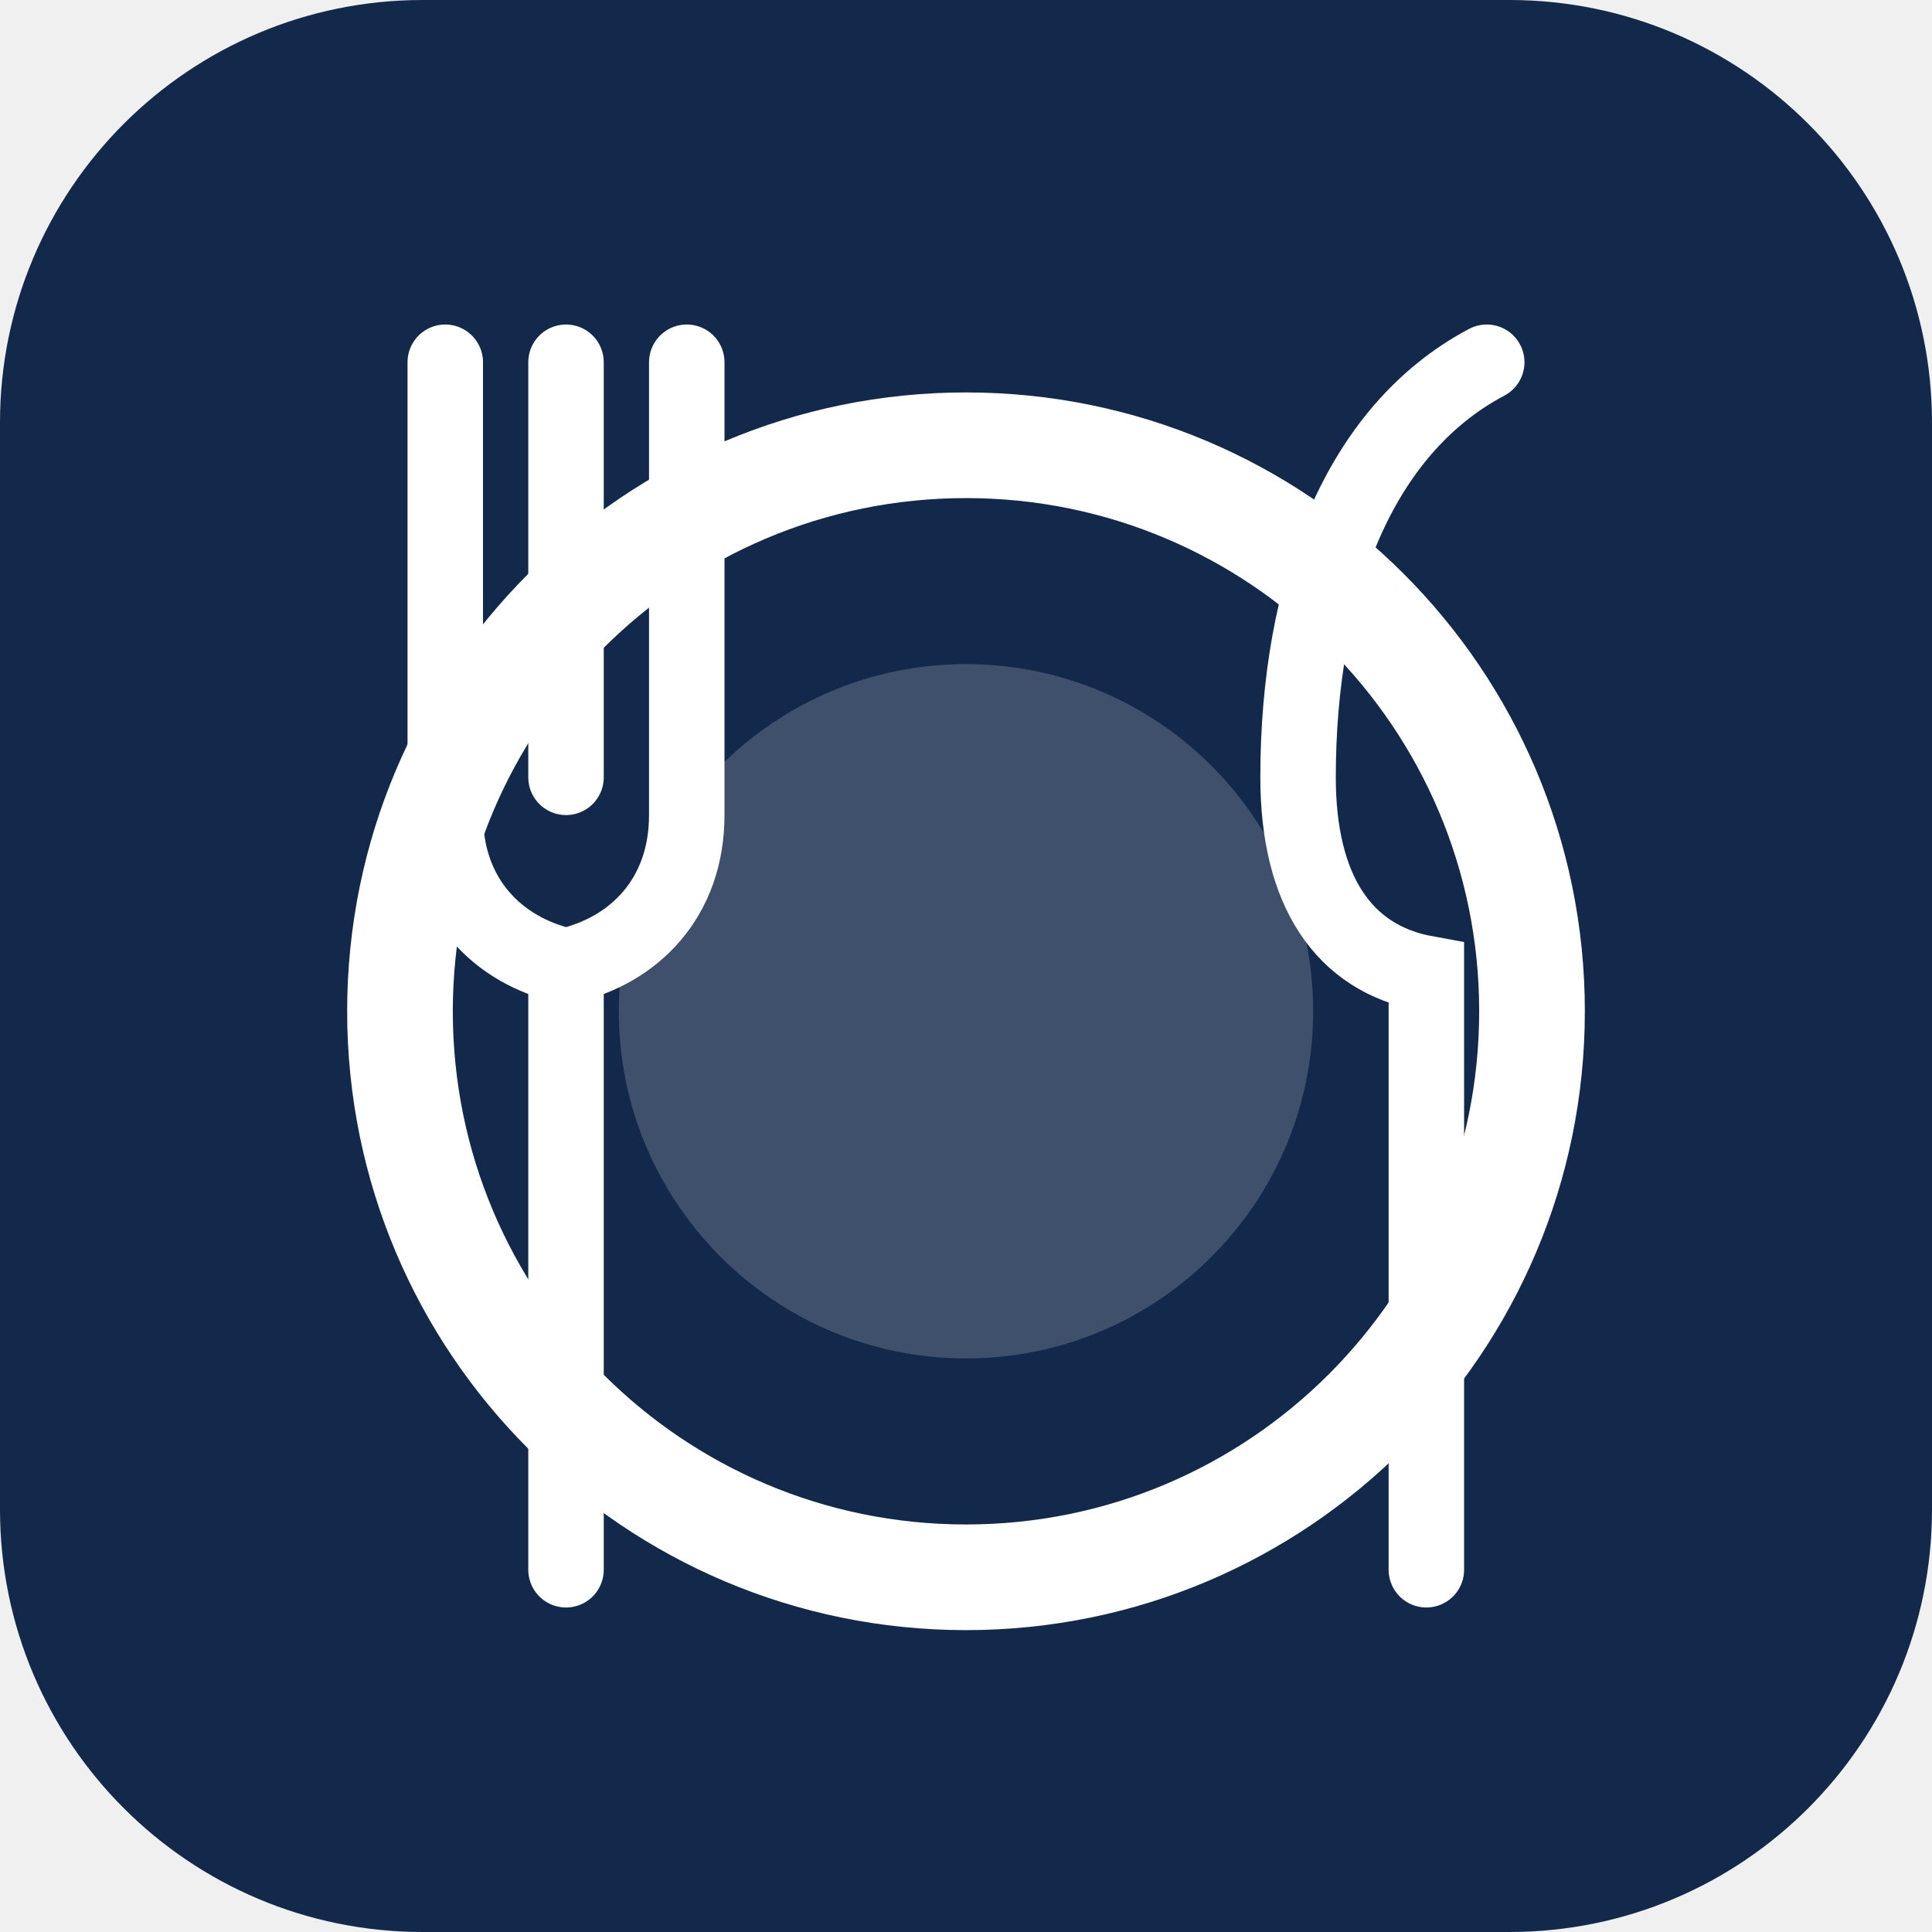
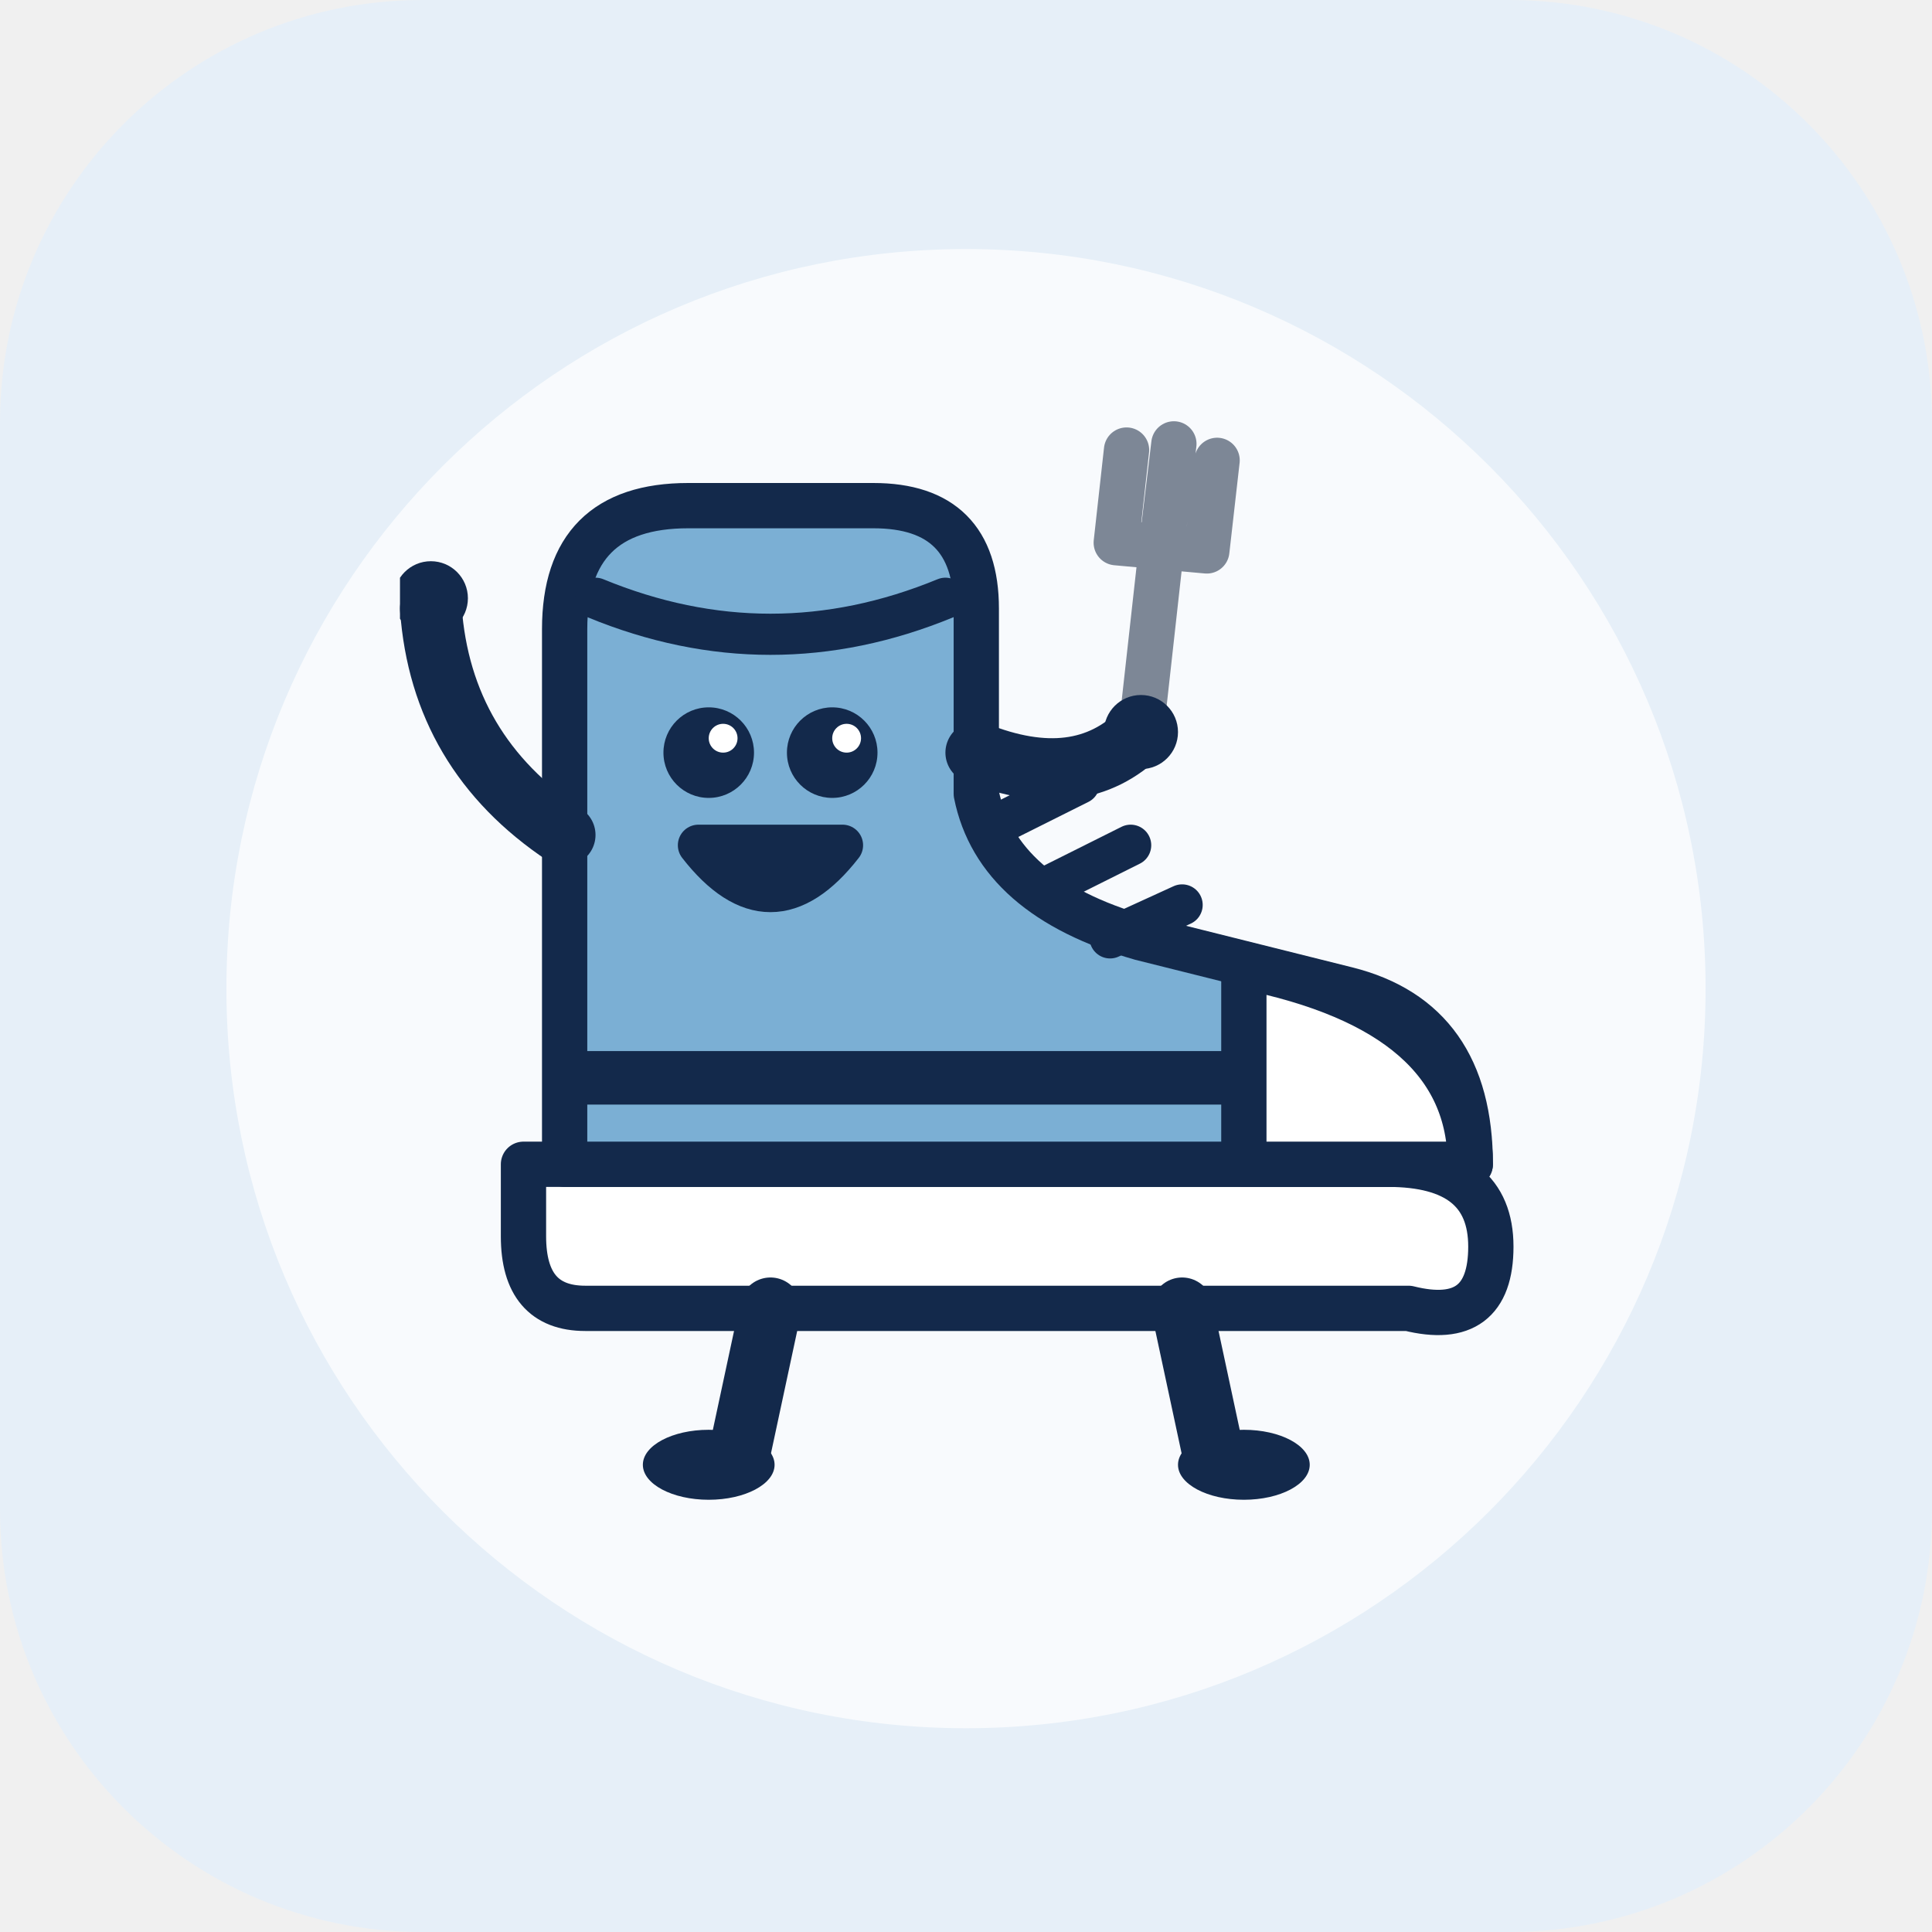
<svg xmlns="http://www.w3.org/2000/svg" viewBox="0 0 512 512">
-   <rect width="512" height="512" rx="112" fill="#13294b" />
-   <circle cx="256" cy="268" r="150" fill="none" stroke="#ffffff" stroke-width="28" />
-   <circle cx="256" cy="268" r="92" fill="#ffffff" opacity=".18" />
-   <path d="M118 96v120c0 22 14 36 32 40v160M150 96v110M182 96v120c0 22-14 36-32 40" fill="none" stroke="#ffffff" stroke-width="20" stroke-linecap="round" />
-   <path d="M394 96c-34 18-50 60-50 110 0 30 12 48 34 52v158" fill="none" stroke="#ffffff" stroke-width="20" stroke-linecap="round" />
+   <style>.m-sole,.m-toe{fill:#fff;stroke:#13294b;stroke-width:2.2;stroke-linejoin:round}.m-upper{fill:#7bafd4;stroke:#13294b;stroke-width:2.2;stroke-linejoin:round}.m-band,.m-ink{fill:#13294b}.m-shine{fill:#fff}.m-line,.m-lace,.m-mouth{fill:none;stroke:#13294b;stroke-width:2;stroke-linecap:round;stroke-linejoin:round}.m-mouth.m-open{fill:#13294b}.m-cheek{display:none}.m-limb{fill:none;stroke:#13294b;stroke-width:3;stroke-linecap:round}.m-hand,.m-foot,.m-dot{fill:#13294b}.m-fork{fill:none;stroke:#7d8796;stroke-width:2.2;stroke-linecap:round}</style>
+   <rect width="512" height="512" rx="112" fill="#e6eff8" />
+   <circle cx="256" cy="262" r="196" fill="#fff" opacity=".7" />
+   <svg x="106" y="104" width="300" height="300" class="mascot-svg pose-wave" viewBox="4 7.5 55 55">
+     <g class="m-body">
+       <path class="m-sole" d="M10 45H52q5 0 5 4t-4 3H13q-3 0-3-3.5z" />
+       <path class="m-upper" d="M12 45V19q0-6 6-6h9q5 0 5 5v9q1 5 8 7l10 2.5q6 1.5 6 8.5z" />
+       <path class="m-toe" d="M45 35.4q11 2.2 11 9.6H45z" />
+       <path class="m-band" d="M12 39.5h33v2.6H12z" />
+       <path class="m-line" d="M13.5 17.5q8.5 3.5 17 0" />
+       <path class="m-lace" d="M33 28.5l4-2M35.5 31.5l4-2M38.5 34l3.5-1.6" />
+       <path class="m-limb" d="M22 52l-1.5 7" />
+       <path class="m-limb" d="M42 52l1.5 7" />
+       <ellipse class="m-foot" cx="19" cy="59.6" rx="3.2" ry="1.7" />
+       <ellipse class="m-foot" cx="45" cy="59.6" rx="3.2" ry="1.7" />
+       <g class="m-wave-arm">
+         <path class="m-limb" d="M12 29q-6-4-6.5-11" />
+         <circle class="m-hand" cx="5.5" cy="17.5" r="1.8" />
+       </g>
+       <path class="m-limb" d="M32 25q5 2 8-1" />
+       <path class="m-fork" d="M40 24L41 15M38.8 14.8L43.2 15.2M38.8 14.8L39.3 10.3M41.0 15.0L41.6 10.0M43.2 15.2L43.7 10.8" />
+       <circle class="m-hand" cx="40" cy="24" r="1.8" />
+       <circle class="m-ink" cx="19" cy="25" r="2.2" />
+       <circle class="m-ink" cx="25" cy="25" r="2.2" />
+       <circle class="m-shine" cx="19.7" cy="24.3" r=".7" />
+       <circle class="m-shine" cx="25.7" cy="24.3" r=".7" />
+       <ellipse class="m-cheek" cx="16" cy="29.5" rx="1.7" ry="1.1" />
+       <ellipse class="m-cheek" cx="28" cy="29.5" rx="1.7" ry="1.1" />
+       <path class="m-mouth m-open" d="M18.5 29.5q3.5 4.5 7 0z" />
+     </g>
+   </svg>
</svg>
